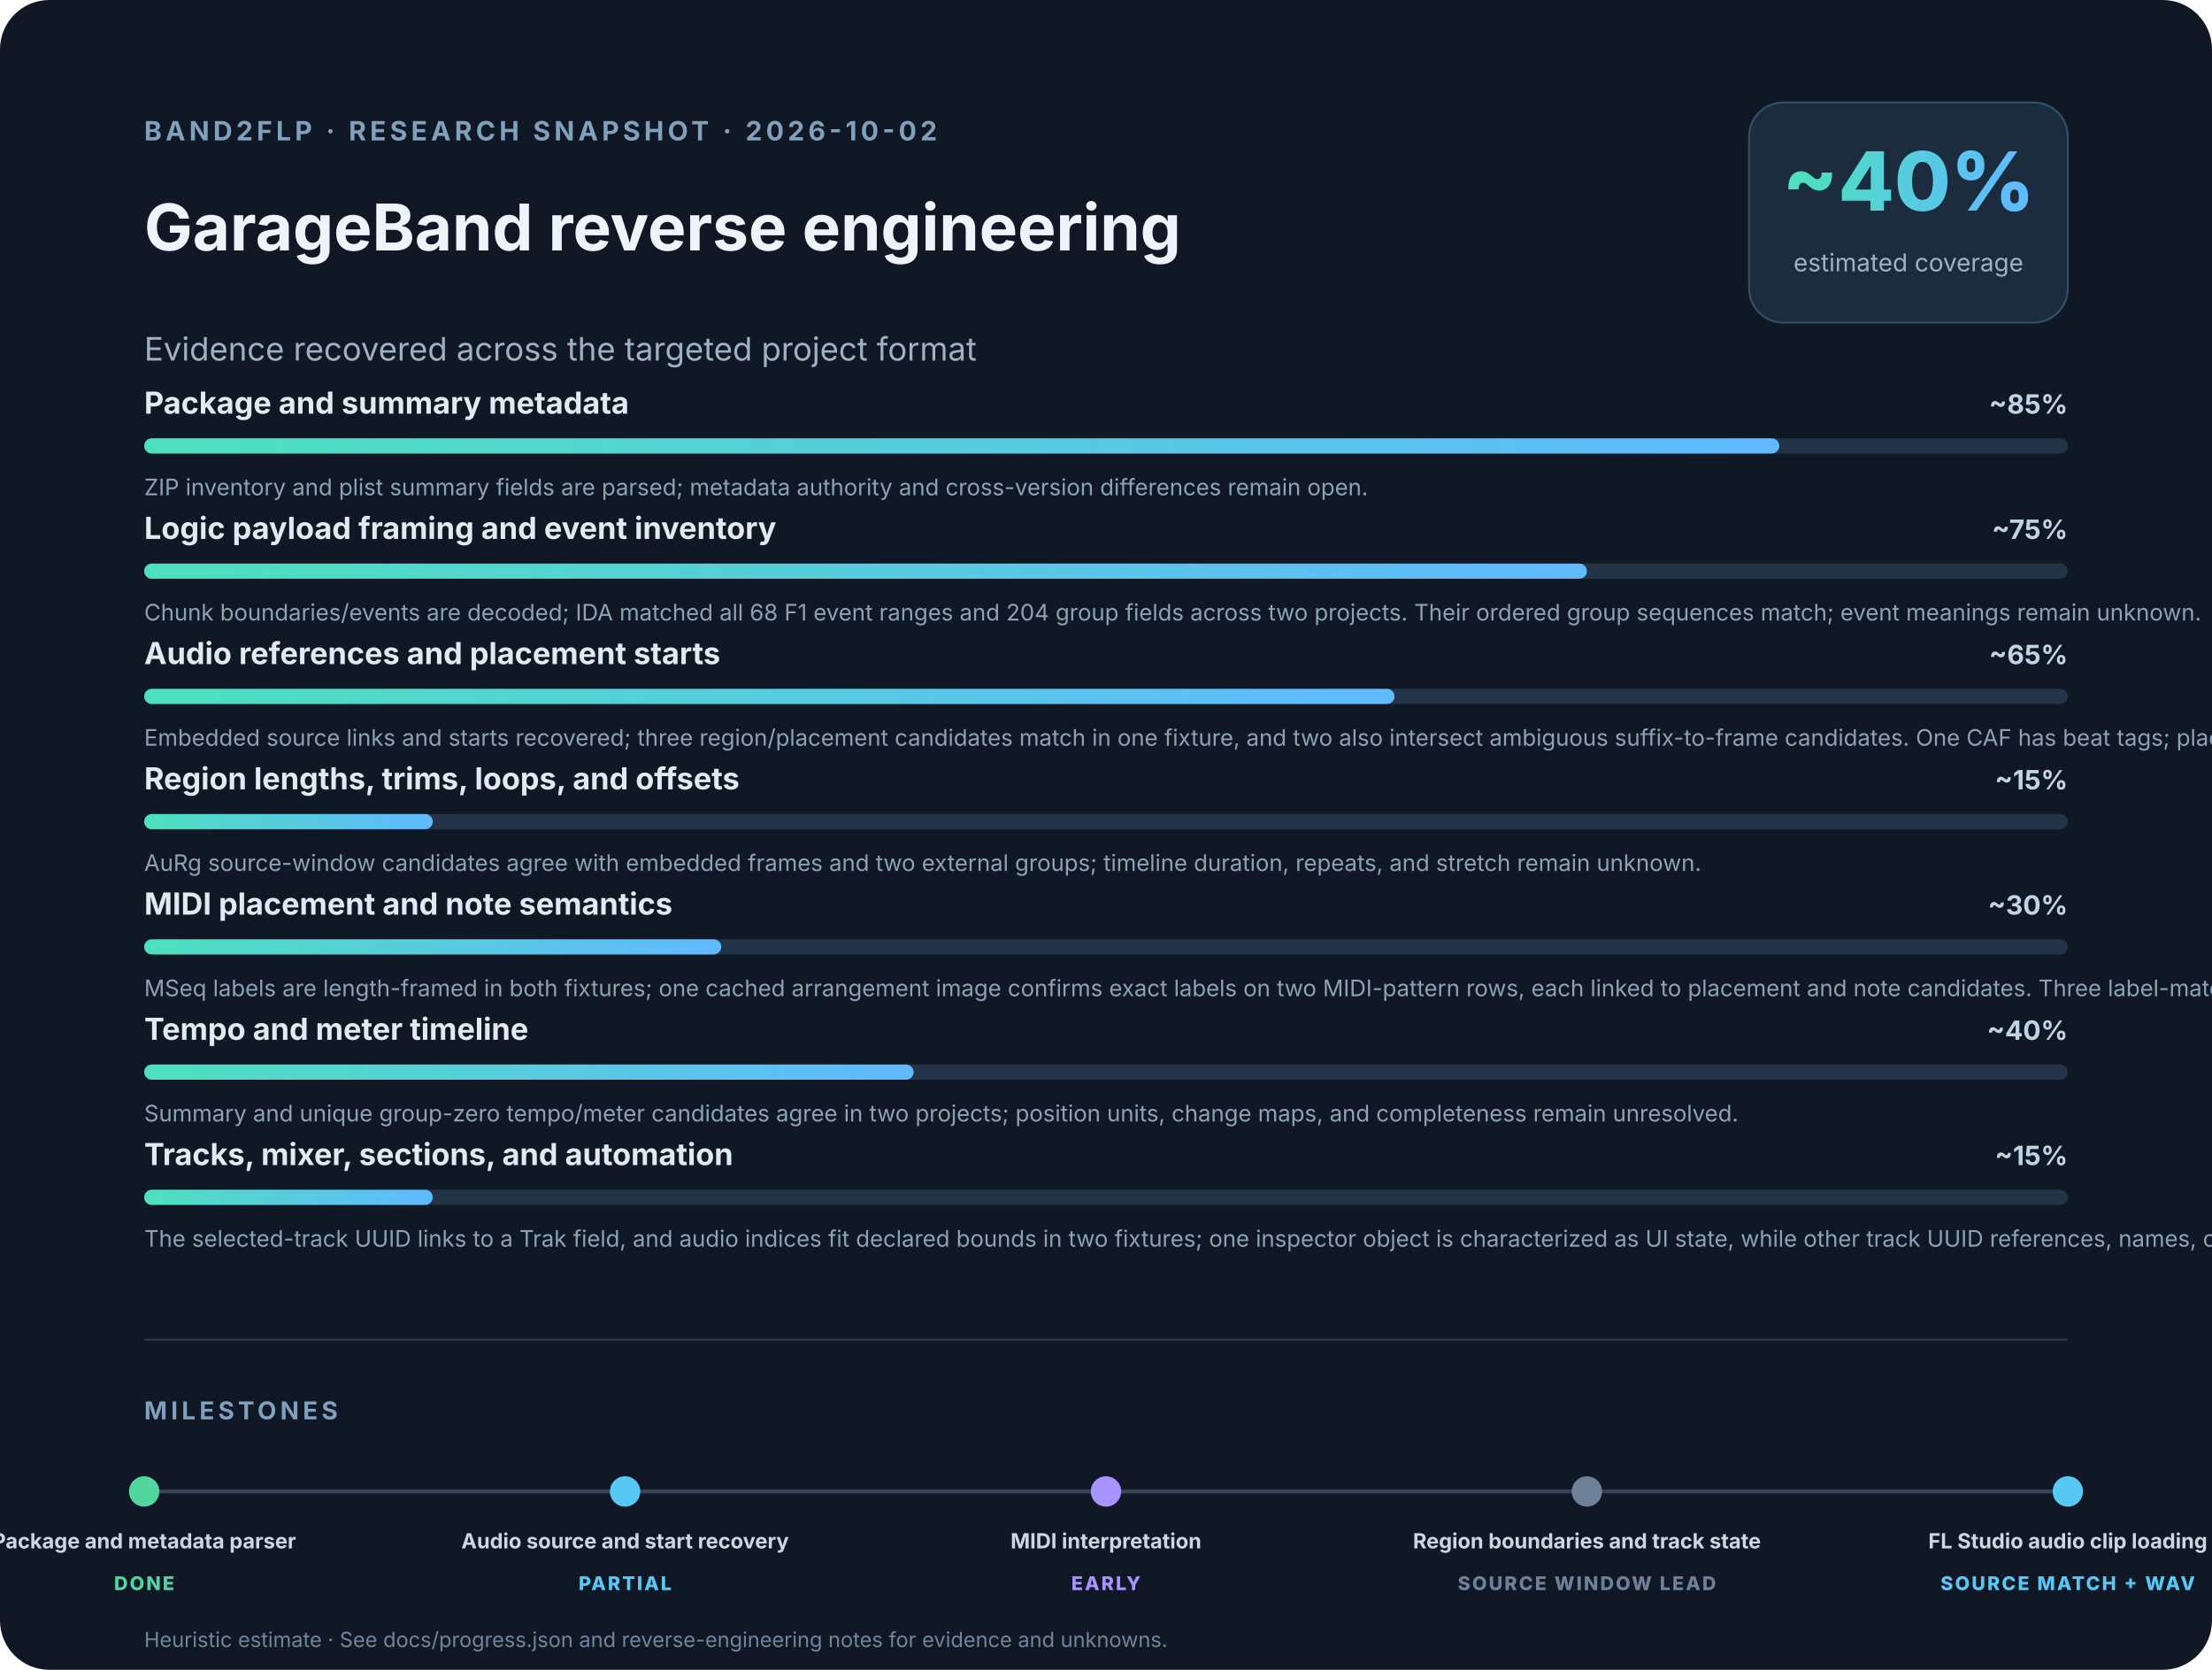
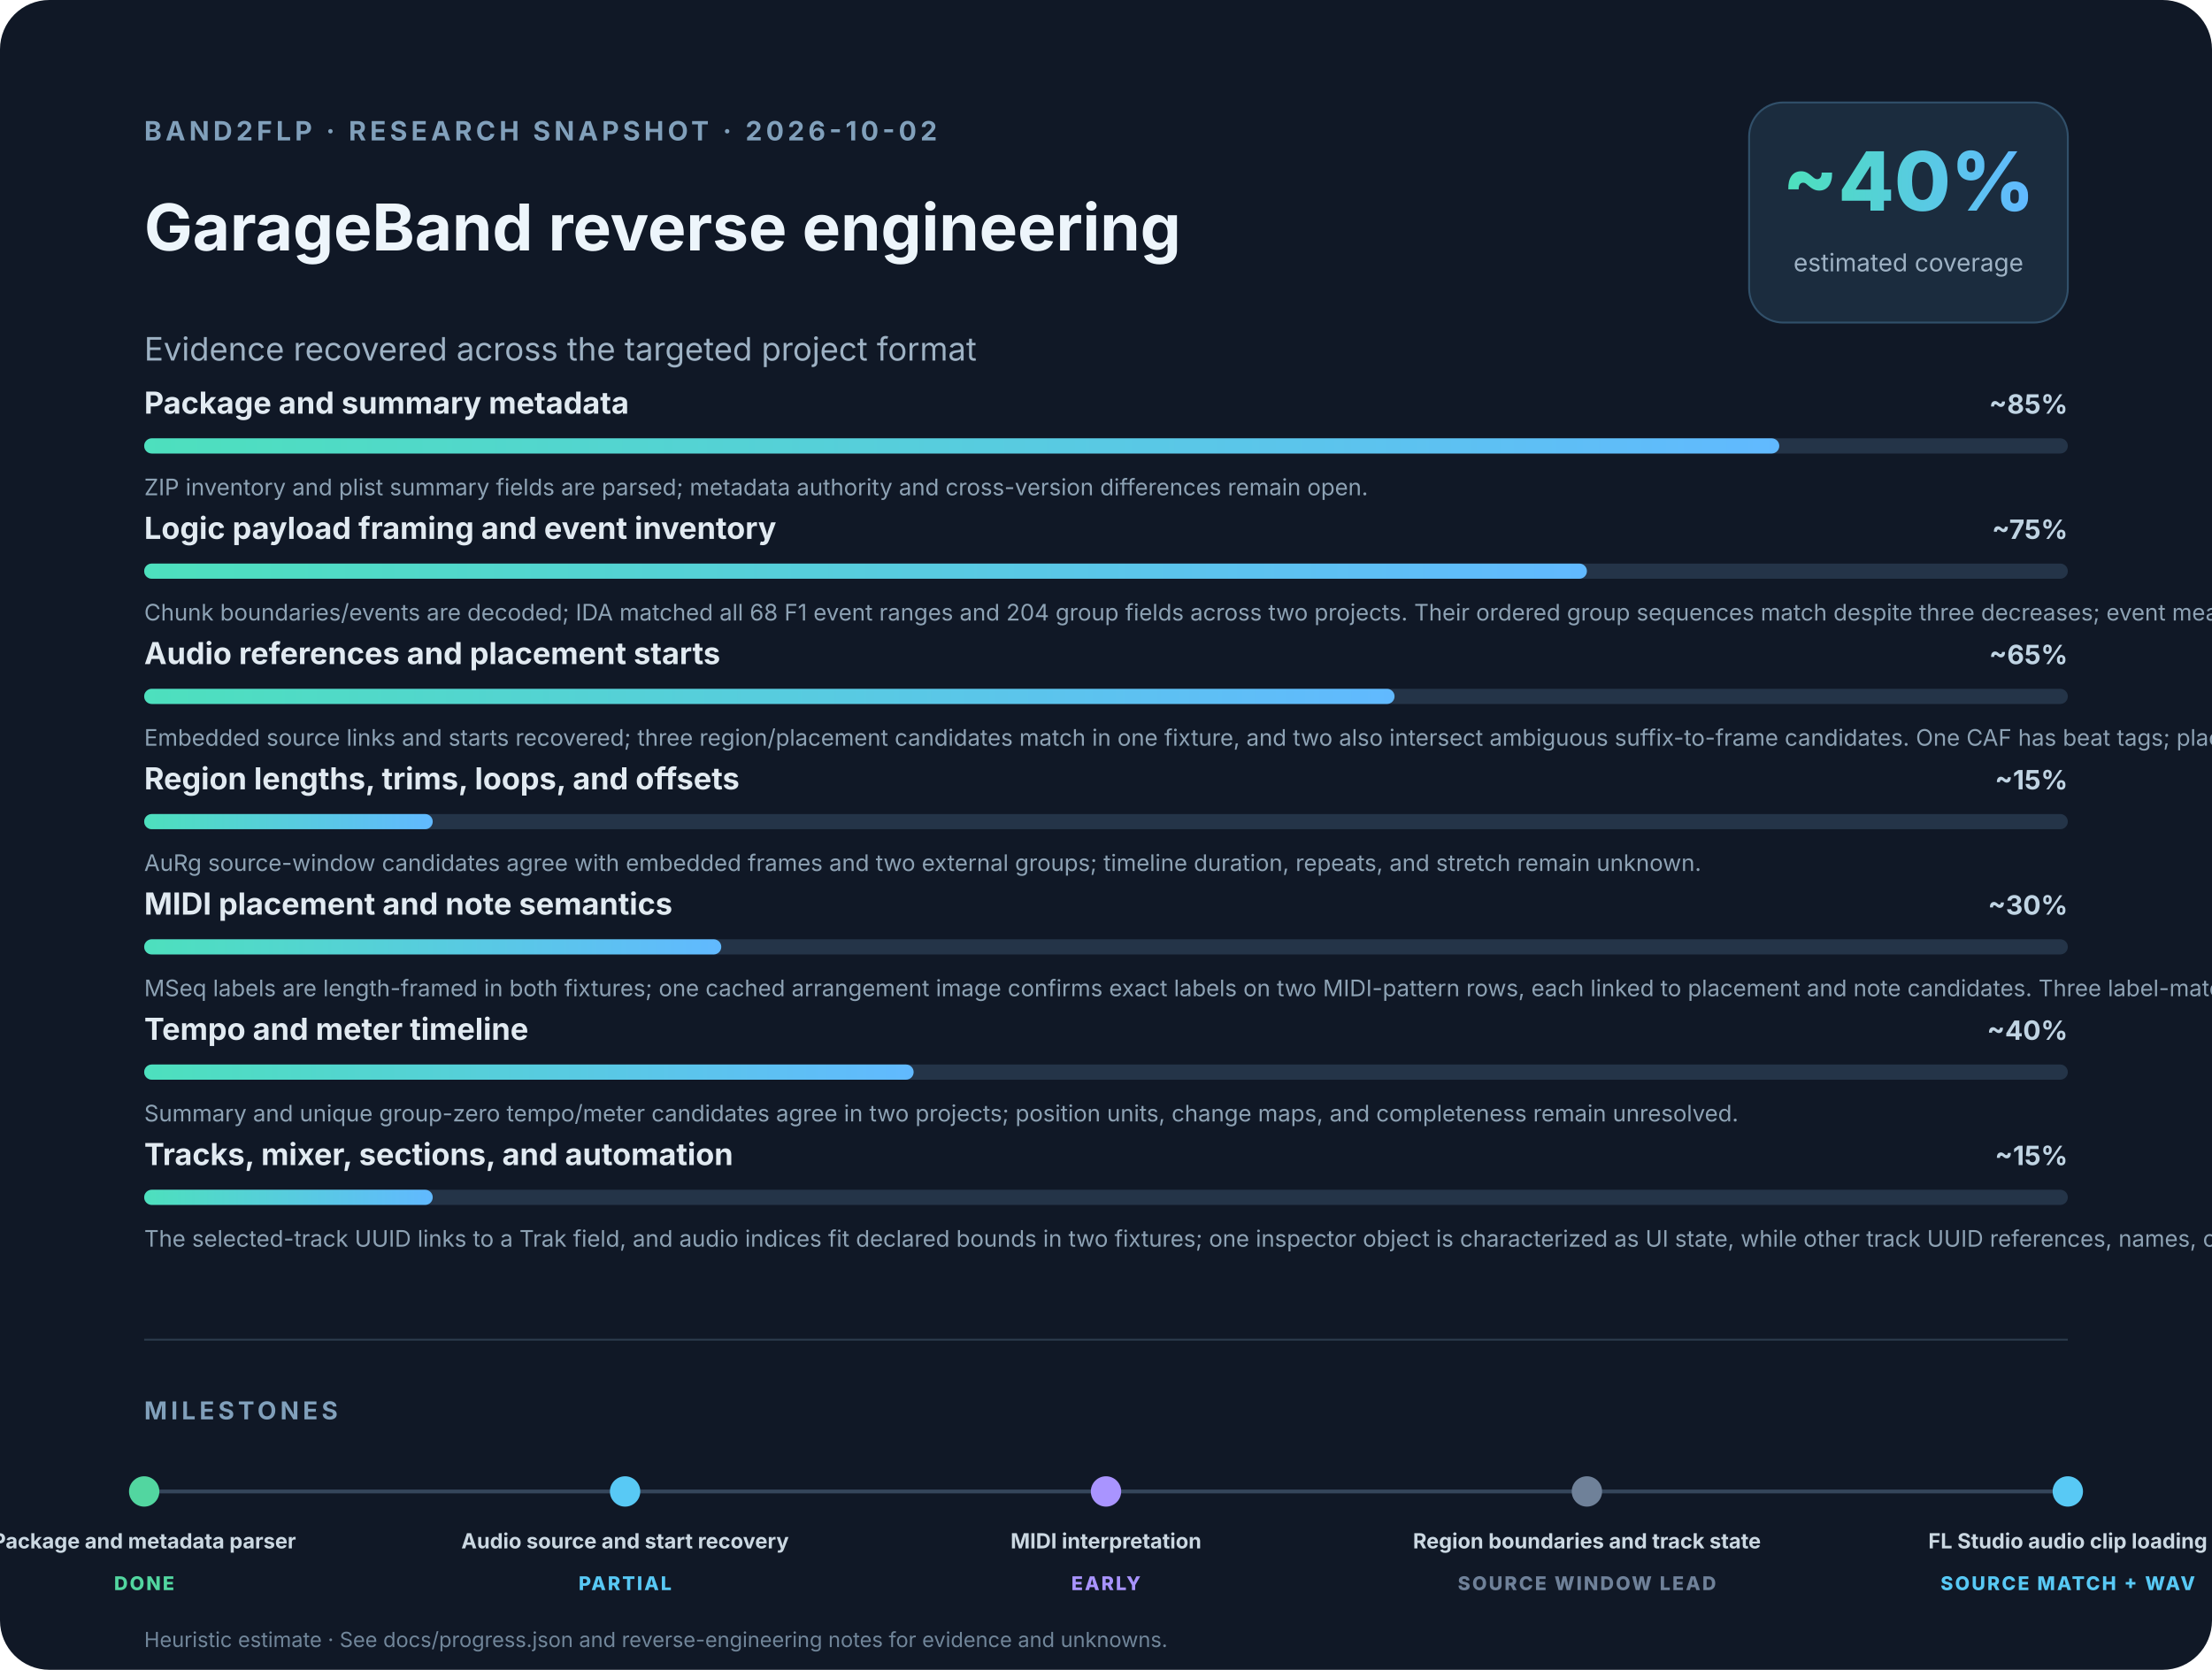
<svg xmlns="http://www.w3.org/2000/svg" viewBox="0 0 1166 880" role="img" aria-labelledby="title desc">
  <defs>
    <linearGradient id="accent" x1="0" x2="1">
      <stop offset="0" stop-color="#4de0bd" />
      <stop offset="1" stop-color="#61b9ff" />
    </linearGradient>
  </defs>
  <rect width="1166" height="880" rx="26" fill="#101826" />
  <text x="76" y="74" class="eyebrow">BAND2FLP · RESEARCH SNAPSHOT · 2026-10-02</text>
  <text x="76" y="132" class="headline">GarageBand reverse engineering</text>
  <text x="76" y="190" class="subhead">Evidence recovered across the targeted project format</text>
  <rect x="922" y="54" width="168" height="116" rx="18" fill="#1b2c3e" stroke="#31506a" />
  <text x="1006" y="111" class="big-pct" text-anchor="middle">~40%</text>
  <text x="1006" y="143" class="small" text-anchor="middle">estimated coverage</text>
  <text x="76" y="218" class="row-title">Package and summary metadata</text>
  <text x="1090" y="218" class="row-pct" text-anchor="end">~85%</text>
  <rect x="76" y="231" width="1014" height="8" rx="4" class="bar-bg" />
  <rect x="76" y="231" width="861.9" height="8" rx="4" class="bar-fill" />
  <text x="76" y="261" class="row-note">ZIP inventory and plist summary fields are parsed; metadata authority and cross-version differences remain open.</text>
  <text x="76" y="284" class="row-title">Logic payload framing and event inventory</text>
  <text x="1090" y="284" class="row-pct" text-anchor="end">~75%</text>
  <rect x="76" y="297" width="1014" height="8" rx="4" class="bar-bg" />
  <rect x="76" y="297" width="760.5" height="8" rx="4" class="bar-fill" />
-   <text x="76" y="327" class="row-note">Chunk boundaries/events are decoded; IDA matched all 68 F1 event ranges and 204 group fields across two projects. Their ordered group sequences match; event meanings remain unknown.</text>
+   <text x="76" y="327" class="row-note">Chunk boundaries/events are decoded; IDA matched all 68 F1 event ranges and 204 group fields across two projects. Their ordered group sequences match despite three decreases; event meanings remain unknown.</text>
  <text x="76" y="350" class="row-title">Audio references and placement starts</text>
  <text x="1090" y="350" class="row-pct" text-anchor="end">~65%</text>
  <rect x="76" y="363" width="1014" height="8" rx="4" class="bar-bg" />
  <rect x="76" y="363" width="659.1" height="8" rx="4" class="bar-fill" />
  <text x="76" y="393" class="row-note">Embedded source links and starts recovered; three region/placement candidates match in one fixture, and two also intersect ambiguous suffix-to-frame candidates. One CAF has beat tags; placement and loop behavior need broader validation.</text>
  <text x="76" y="416" class="row-title">Region lengths, trims, loops, and offsets</text>
  <text x="1090" y="416" class="row-pct" text-anchor="end">~15%</text>
  <rect x="76" y="429" width="1014" height="8" rx="4" class="bar-bg" />
  <rect x="76" y="429" width="152.1" height="8" rx="4" class="bar-fill" />
  <text x="76" y="459" class="row-note">AuRg source-window candidates agree with embedded frames and two external groups; timeline duration, repeats, and stretch remain unknown.</text>
  <text x="76" y="482" class="row-title">MIDI placement and note semantics</text>
  <text x="1090" y="482" class="row-pct" text-anchor="end">~30%</text>
  <rect x="76" y="495" width="1014" height="8" rx="4" class="bar-bg" />
  <rect x="76" y="495" width="304.2" height="8" rx="4" class="bar-fill" />
  <text x="76" y="525" class="row-note">MSeq labels are length-framed in both fixtures; one cached arrangement image confirms exact labels on two MIDI-pattern rows, each linked to placement and note candidates. Three label-matched rows have consecutive +0x14 values in visible order, but other values exceed the declared track count. Note fields and absolute track mapping remain unresolved.</text>
  <text x="76" y="548" class="row-title">Tempo and meter timeline</text>
  <text x="1090" y="548" class="row-pct" text-anchor="end">~40%</text>
  <rect x="76" y="561" width="1014" height="8" rx="4" class="bar-bg" />
  <rect x="76" y="561" width="405.6" height="8" rx="4" class="bar-fill" />
  <text x="76" y="591" class="row-note">Summary and unique group-zero tempo/meter candidates agree in two projects; position units, change maps, and completeness remain unresolved.</text>
  <text x="76" y="614" class="row-title">Tracks, mixer, sections, and automation</text>
  <text x="1090" y="614" class="row-pct" text-anchor="end">~15%</text>
  <rect x="76" y="627" width="1014" height="8" rx="4" class="bar-bg" />
  <rect x="76" y="627" width="152.1" height="8" rx="4" class="bar-fill" />
  <text x="76" y="657" class="row-note">The selected-track UUID links to a Trak field, and audio indices fit declared bounds in two fixtures; one inspector object is characterized as UI state, while other track UUID references, names, ordering, mixer state, sections, and automation remain unresolved.</text>
  <line x1="76" y1="706" x2="1090" y2="706" stroke="#2b3a4b" />
  <text x="76" y="748" class="section">MILESTONES</text>
  <line x1="76" y1="786" x2="1090" y2="786" stroke="#35465b" stroke-width="2" />
  <circle cx="76.0" cy="786" r="8" fill="#52d6a0" />
  <text x="76.0" y="816" class="milestone-name" text-anchor="middle">Package and metadata parser</text>
  <text x="76.0" y="838" class="milestone-state" text-anchor="middle" fill="#52d6a0">DONE</text>
  <circle cx="329.5" cy="786" r="8" fill="#58c9f5" />
  <text x="329.5" y="816" class="milestone-name" text-anchor="middle">Audio source and start recovery</text>
  <text x="329.5" y="838" class="milestone-state" text-anchor="middle" fill="#58c9f5">PARTIAL</text>
  <circle cx="583.0" cy="786" r="8" fill="#a994ff" />
  <text x="583.0" y="816" class="milestone-name" text-anchor="middle">MIDI interpretation</text>
  <text x="583.0" y="838" class="milestone-state" text-anchor="middle" fill="#a994ff">EARLY</text>
  <circle cx="836.5" cy="786" r="8" fill="#6f8199" />
  <text x="836.5" y="816" class="milestone-name" text-anchor="middle">Region boundaries and track state</text>
  <text x="836.5" y="838" class="milestone-state" text-anchor="middle" fill="#6f8199">SOURCE WINDOW LEAD</text>
  <circle cx="1090.0" cy="786" r="8" fill="#58c9f5" />
  <text x="1090.0" y="816" class="milestone-name" text-anchor="middle">FL Studio audio clip loading</text>
  <text x="1090.0" y="838" class="milestone-state" text-anchor="middle" fill="#58c9f5">SOURCE MATCH + WAV</text>
  <text x="76" y="868" class="footer">Heuristic estimate · See docs/progress.json and reverse-engineering notes for evidence and unknowns.</text>
  <style>
text { font-family: Inter, Segoe UI, Arial, sans-serif; }
.eyebrow { fill:#81a0bb; font-size:14px; font-weight:700; letter-spacing:2px; }
.headline { fill:#edf5fb; font-size:34px; font-weight:700; }
.subhead { fill:#9eb2c4; font-size:17px; }
.big-pct { fill:url(#accent); font-size:43px; font-weight:800; }
.small { fill:#9eb2c4; font-size:13px; }
.row-title { fill:#e1eaf1; font-size:16px; font-weight:650; }
.row-pct { fill:#c0d4e3; font-size:14px; font-weight:700; }
.bar-bg { fill:#243448; } .bar-fill { fill:url(#accent); }
.row-note { fill:#8da2b4; font-size:12px; }
.section { fill:#81a0bb; font-size:13px; font-weight:700; letter-spacing:2px; }
.milestone-name { fill:#cbd8e2; font-size:11px; font-weight:650; }
.milestone-state { font-size:10px; font-weight:800; letter-spacing:1px; }
.footer { fill:#71869a; font-size:11px; }
</style>
</svg>
